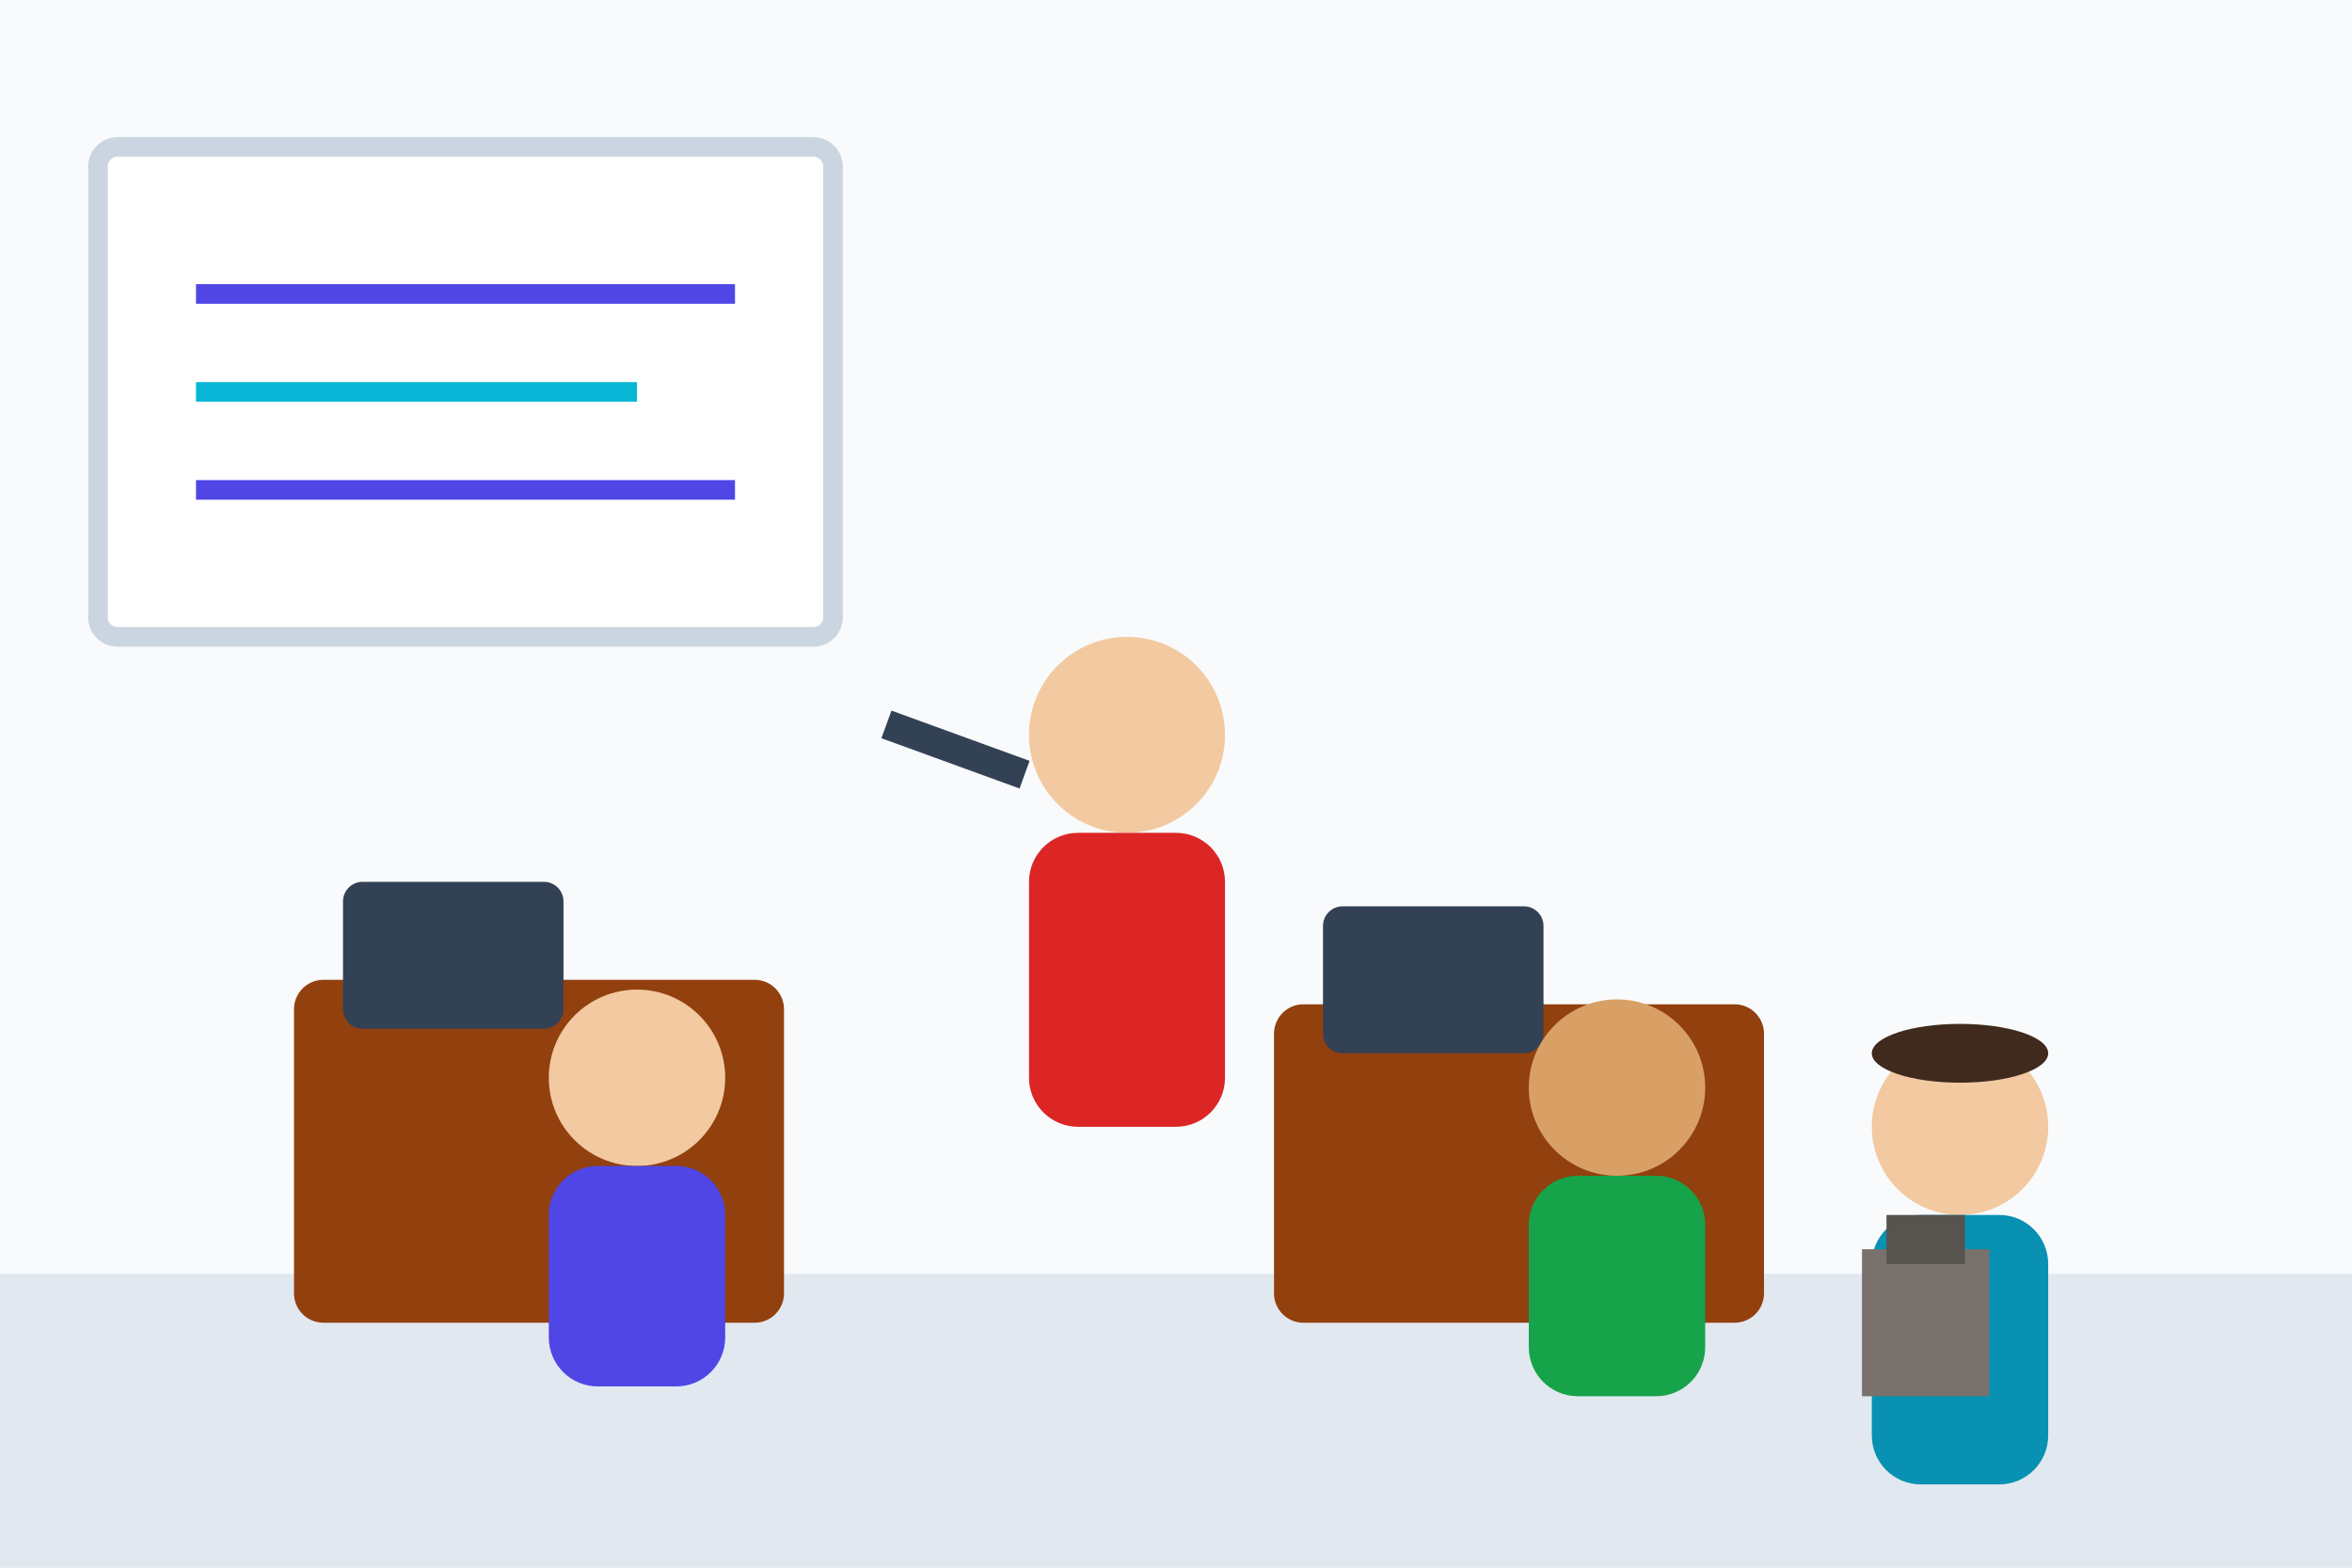
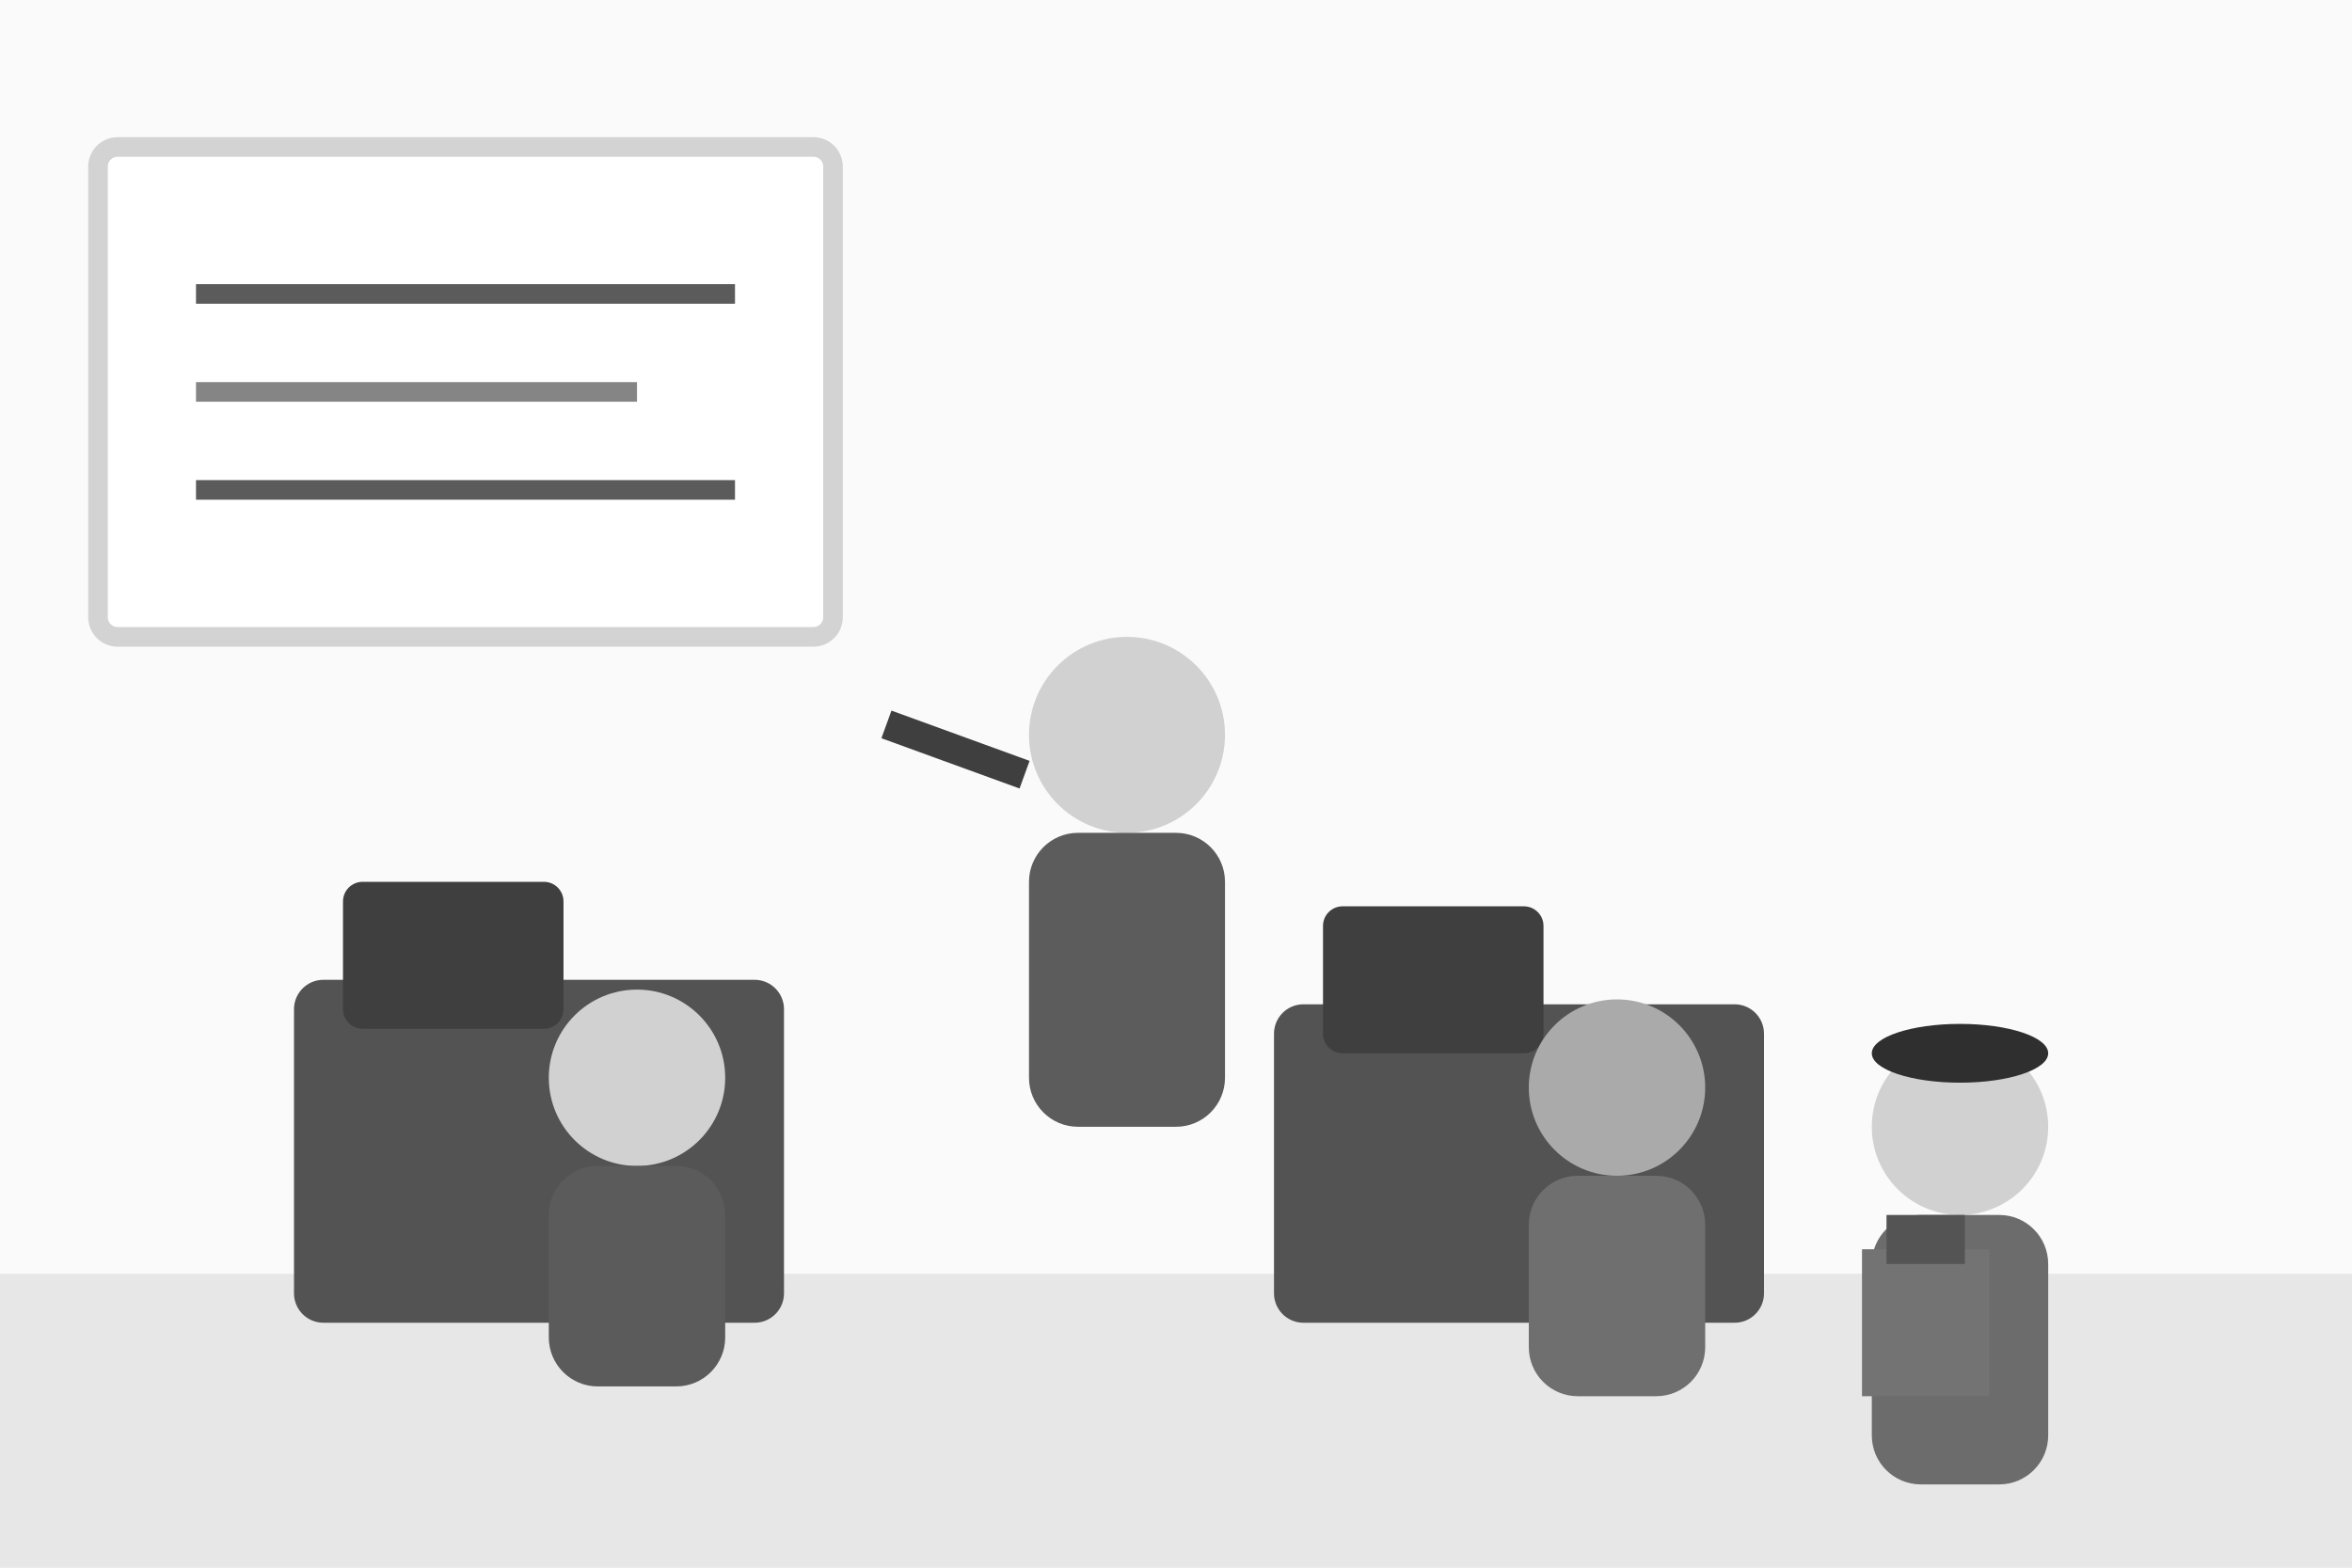
<svg xmlns="http://www.w3.org/2000/svg" viewBox="0 0 480 320">
-   <rect width="480" height="320" fill="#f8fafc" />
-   <rect y="260" width="480" height="60" fill="#e2e8f0" />
-   <rect x="20" y="30" width="150" height="100" rx="4" fill="#ffffff" stroke="#cbd5e1" stroke-width="4" />
-   <line x1="40" y1="60" x2="150" y2="60" stroke="#4f46e5" stroke-width="4" />
-   <line x1="40" y1="80" x2="130" y2="80" stroke="#06b6d4" stroke-width="4" />
-   <line x1="40" y1="100" x2="150" y2="100" stroke="#4f46e5" stroke-width="4" />
+   <rect width="480" height="320" fill="#fafafa" />
+   <rect y="260" width="480" height="60" fill="#e7e7e7" />
+   <rect x="20" y="30" width="150" height="100" rx="4" fill="#ffffff" stroke="#d3d3d3" stroke-width="4" />
+   <line x1="40" y1="60" x2="150" y2="60" stroke="#5b5b5b" stroke-width="4" />
+   <line x1="40" y1="80" x2="130" y2="80" stroke="#858585" stroke-width="4" />
+   <line x1="40" y1="100" x2="150" y2="100" stroke="#5b5b5b" stroke-width="4" />
  <g>
-     <rect x="60" y="200" width="100" height="70" rx="6" fill="#92400e" />
-     <rect x="70" y="180" width="45" height="30" rx="4" fill="#334155" />
-     <ellipse cx="130" cy="220" rx="18" ry="18" fill="#f2c9a0" />
-     <rect x="112" y="238" width="36" height="45" rx="10" fill="#4f46e5" />
+     <rect x="60" y="200" width="100" height="70" rx="6" fill="#535353" />
+     <rect x="70" y="180" width="45" height="30" rx="4" fill="#3f3f3f" />
+     <ellipse cx="130" cy="220" rx="18" ry="18" fill="#d1d1d1" />
+     <rect x="112" y="238" width="36" height="45" rx="10" fill="#5b5b5b" />
  </g>
  <g>
-     <rect x="260" y="205" width="100" height="65" rx="6" fill="#92400e" />
-     <rect x="270" y="185" width="45" height="30" rx="4" fill="#334155" />
-     <ellipse cx="330" cy="222" rx="18" ry="18" fill="#d9a066" />
-     <rect x="312" y="240" width="36" height="45" rx="10" fill="#16a34a" />
+     <rect x="260" y="205" width="100" height="65" rx="6" fill="#535353" />
+     <rect x="270" y="185" width="45" height="30" rx="4" fill="#3f3f3f" />
+     <ellipse cx="330" cy="222" rx="18" ry="18" fill="#aaaaaa" />
+     <rect x="312" y="240" width="36" height="45" rx="10" fill="#6f6f6f" />
  </g>
  <g>
-     <ellipse cx="230" cy="150" rx="20" ry="20" fill="#f2c9a0" />
-     <rect x="210" y="170" width="40" height="60" rx="10" fill="#dc2626" />
-     <rect x="180" y="150" width="30" height="6" fill="#334155" transform="rotate(20 195 153)" />
+     <ellipse cx="230" cy="150" rx="20" ry="20" fill="#d1d1d1" />
+     <rect x="210" y="170" width="40" height="60" rx="10" fill="#5c5c5c" />
+     <rect x="180" y="150" width="30" height="6" fill="#3f3f3f" transform="rotate(20 195 153)" />
  </g>
  <g>
-     <ellipse cx="400" cy="230" rx="18" ry="18" fill="#f2c9a0" />
-     <rect x="382" y="248" width="36" height="55" rx="10" fill="#0891b2" />
-     <ellipse cx="400" cy="215" rx="18" ry="6" fill="#3f2a1d" />
+     <ellipse cx="400" cy="230" rx="18" ry="18" fill="#d1d1d1" />
+     <rect x="382" y="248" width="36" height="55" rx="10" fill="#6c6c6c" />
+     <ellipse cx="400" cy="215" rx="18" ry="6" fill="#2f2f2f" />
  </g>
-   <rect x="380" y="255" width="26" height="30" fill="#78716c" />
-   <rect x="385" y="248" width="16" height="10" fill="#57534e" />
+   <rect x="380" y="255" width="26" height="30" fill="#737373" />
+   <rect x="385" y="248" width="16" height="10" fill="#545454" />
</svg>
